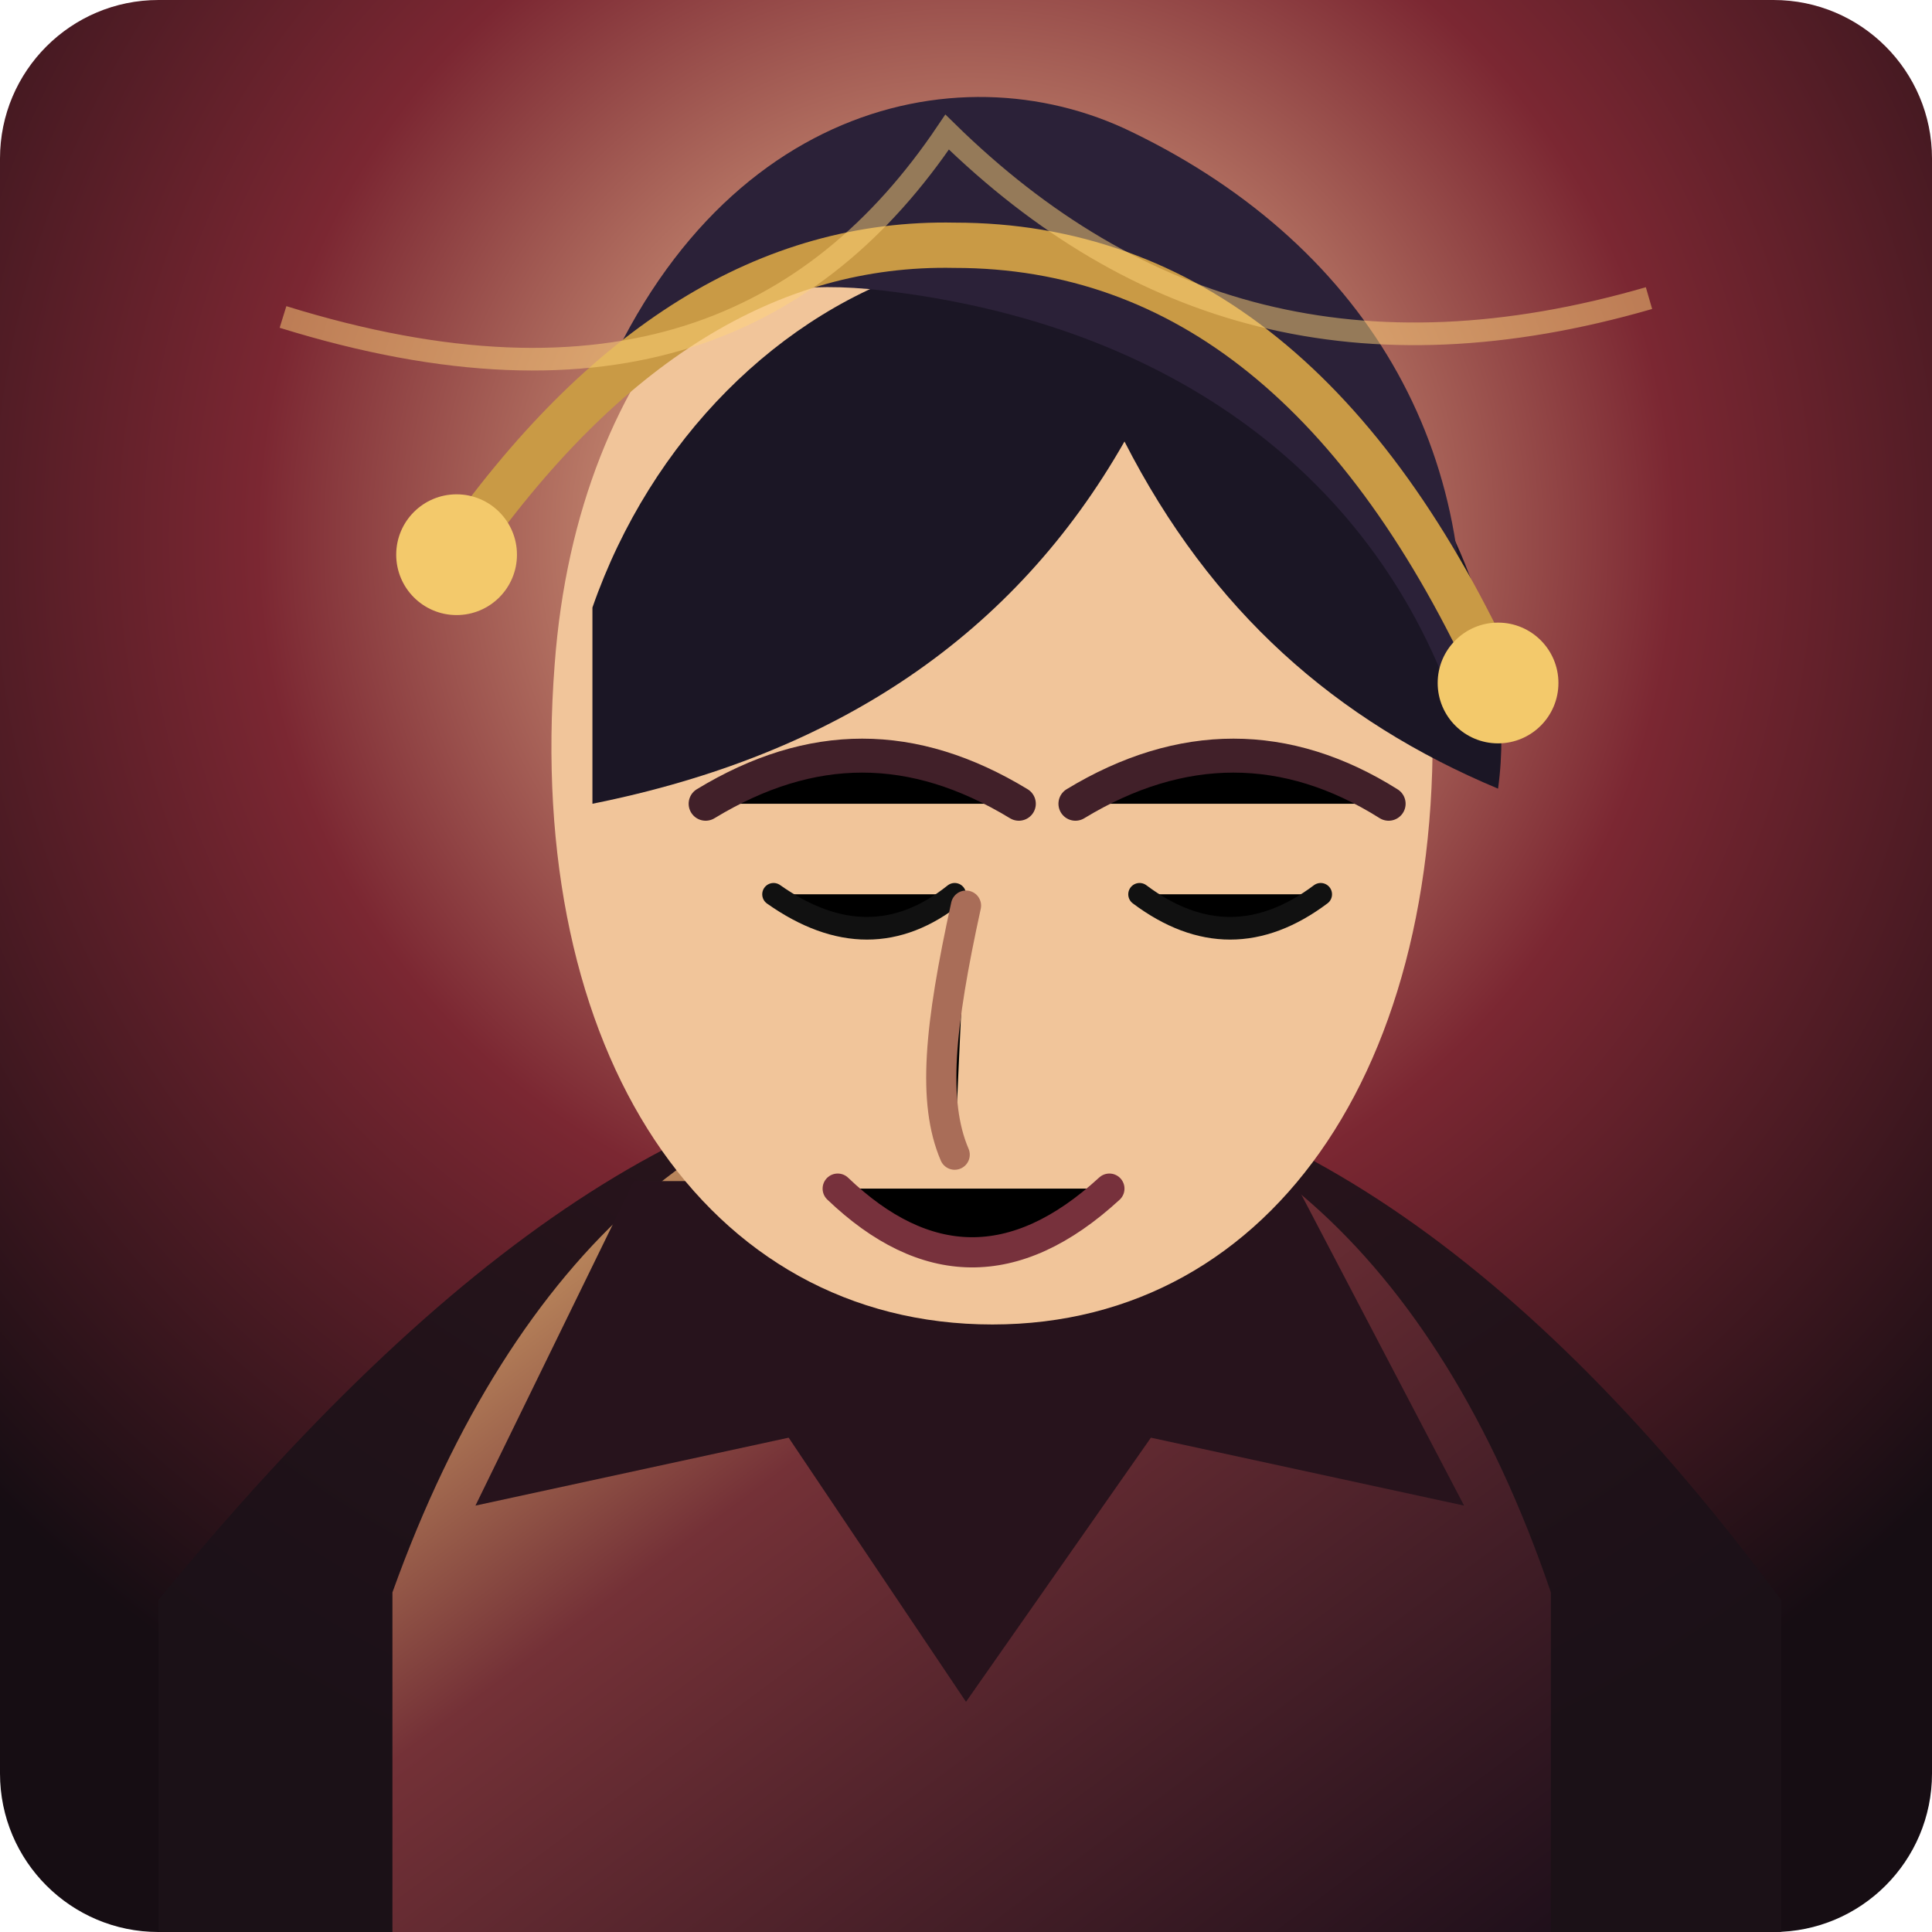
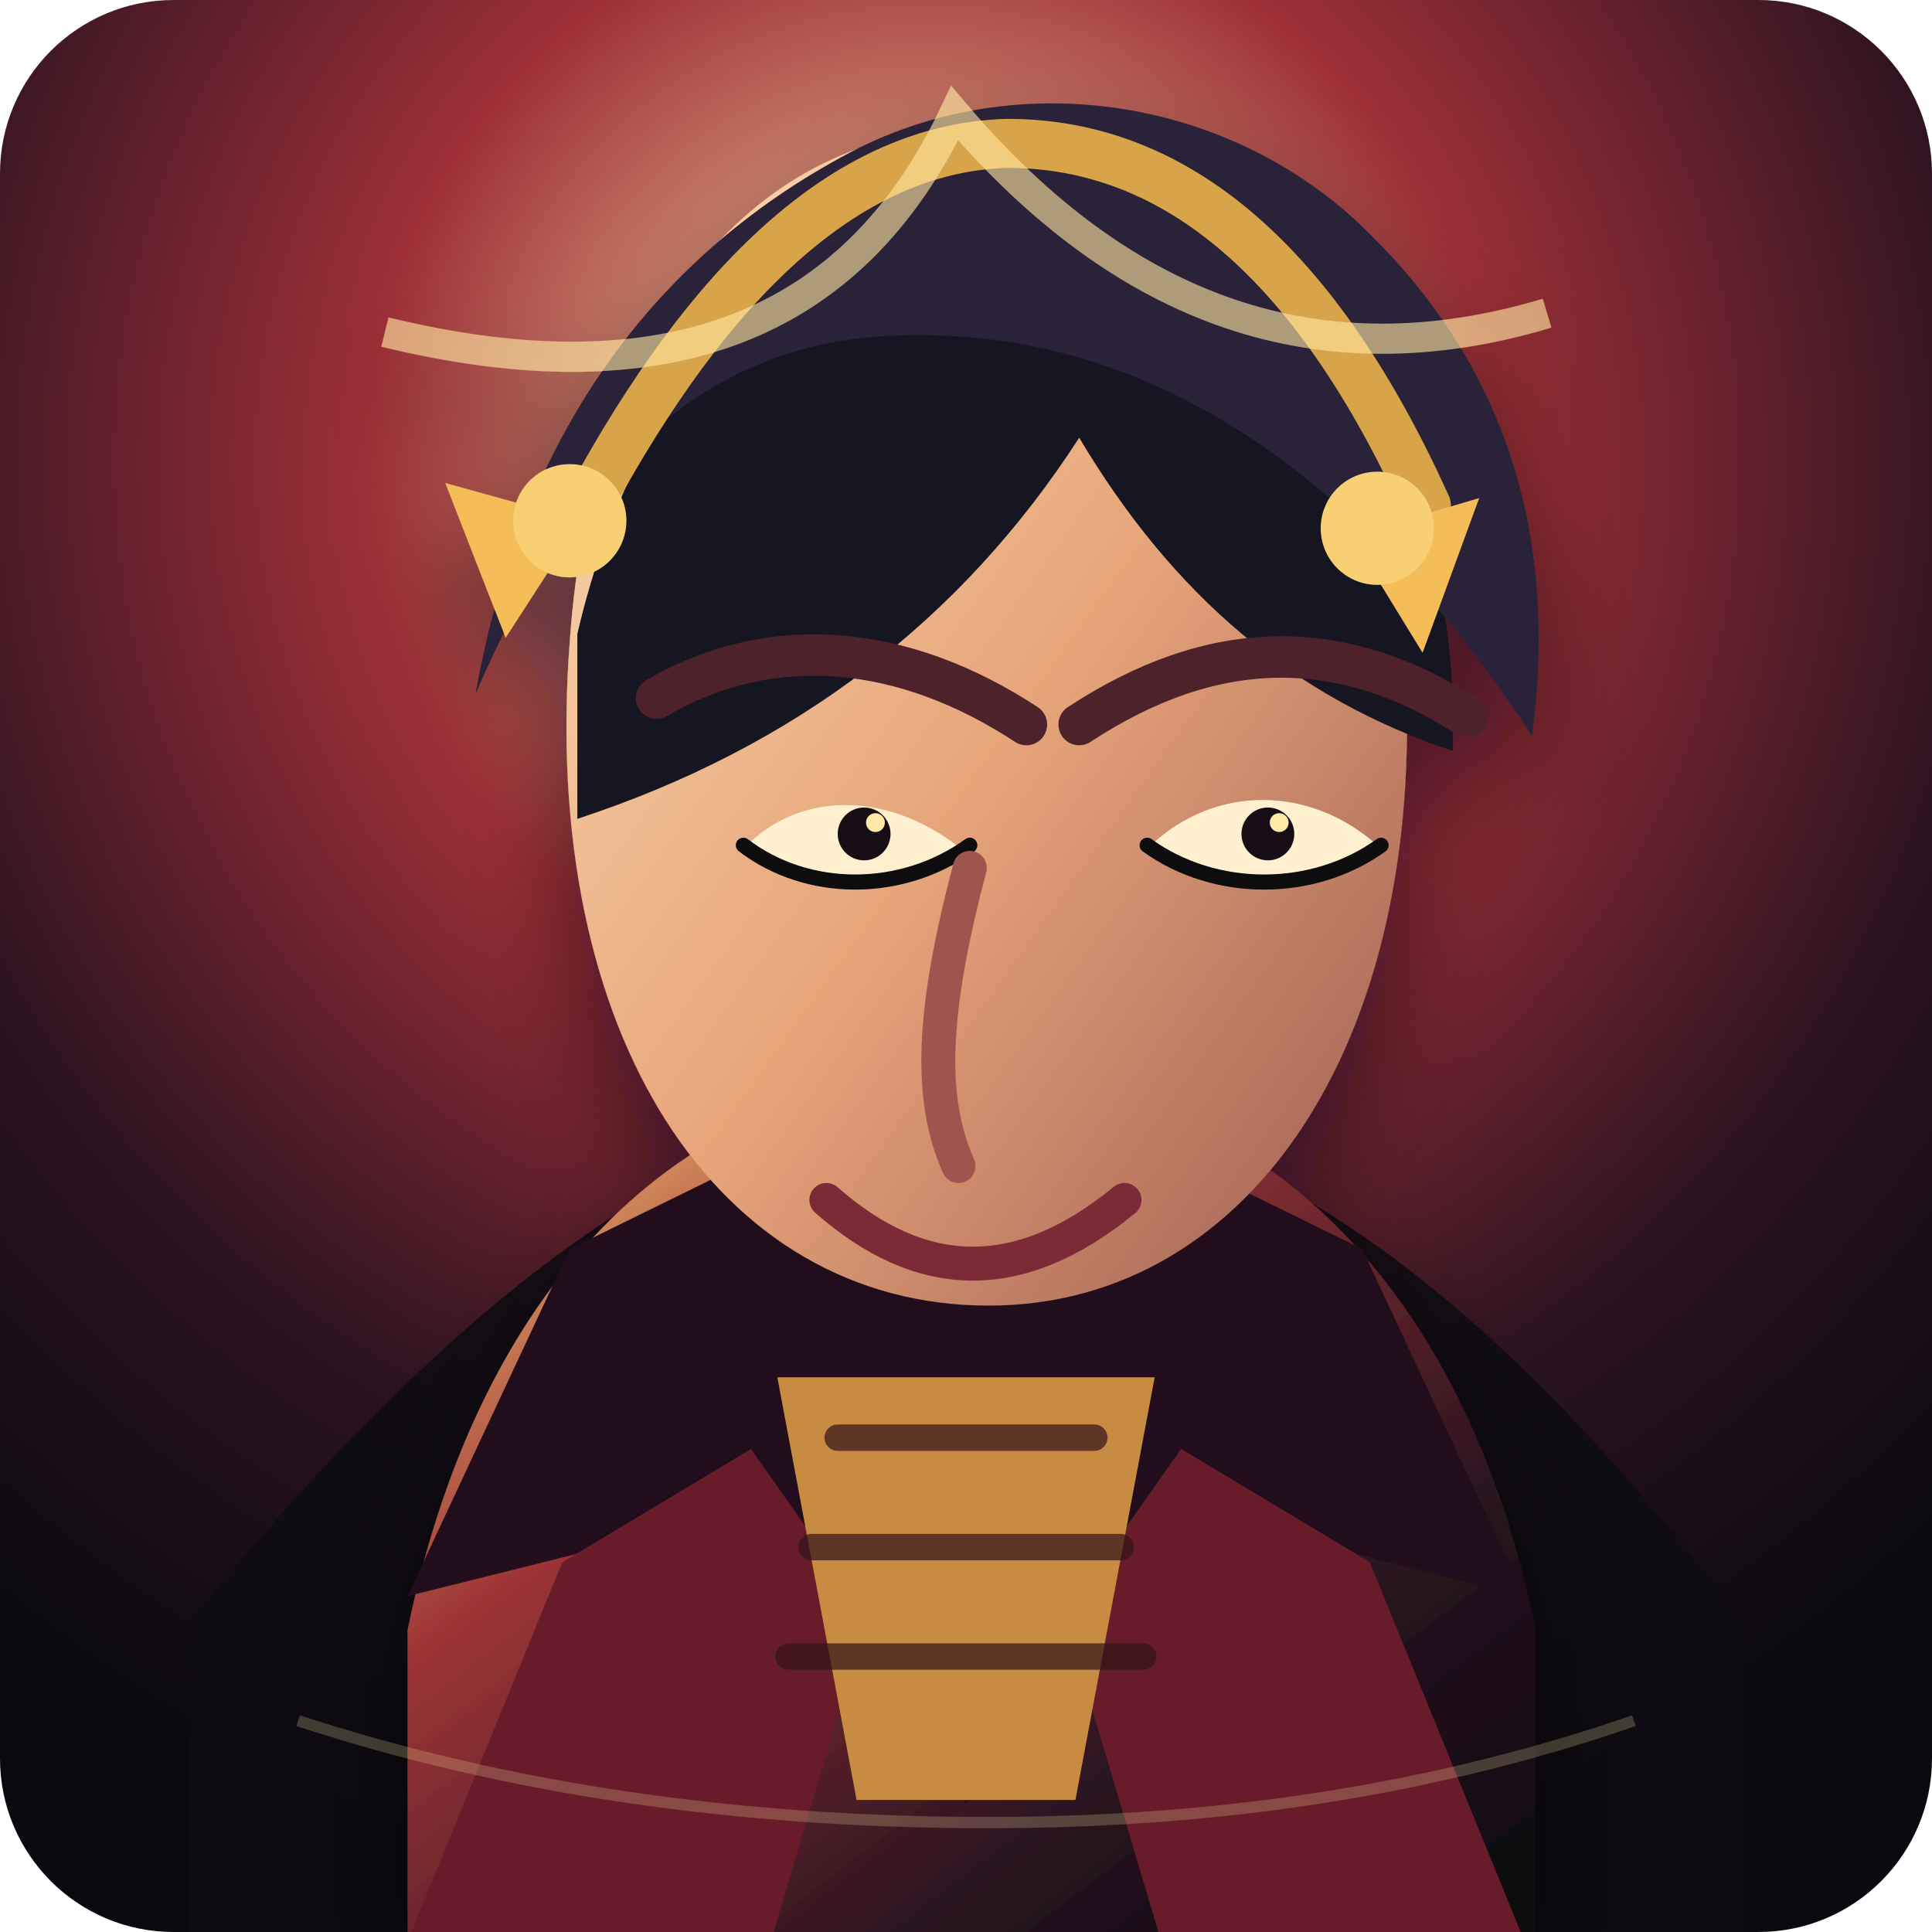
- <svg xmlns="http://www.w3.org/2000/svg" viewBox="0 0 512 512" role="img" aria-label="anime warlord portrait">
+ <svg xmlns="http://www.w3.org/2000/svg" viewBox="0 0 512 512" role="img" aria-label="detailed anime Cao Cao warlord portrait">
  <defs>
-     <radialGradient id="bg" cx="50%" cy="28%" r="70%">
-       <stop offset="0" stop-color="#ffd6a2" />
-       <stop offset="0.52" stop-color="#7b2732" />
-       <stop offset="1" stop-color="#160d13" />
+     <radialGradient id="bg" cx="48%" cy="24%" r="76%">
+       <stop offset="0" stop-color="#ffe1a9" />
+       <stop offset="0.38" stop-color="#9d2f37" />
+       <stop offset="0.72" stop-color="#2b1320" />
+       <stop offset="1" stop-color="#0b0910" />
    </radialGradient>
+     <linearGradient id="skin" x1="0" x2="1" y1="0" y2="1">
+       <stop offset="0" stop-color="#ffe0b8" />
+       <stop offset="0.52" stop-color="#e6a579" />
+       <stop offset="1" stop-color="#9b5a51" />
+     </linearGradient>
    <linearGradient id="armor" x1="0" x2="1" y1="0" y2="1">
-       <stop offset="0" stop-color="#f1ca78" />
-       <stop offset="0.4" stop-color="#743137" />
-       <stop offset="1" stop-color="#20101b" />
+       <stop offset="0" stop-color="#ffd57c" />
+       <stop offset="0.34" stop-color="#9d3436" />
+       <stop offset="0.72" stop-color="#2a1420" />
+       <stop offset="1" stop-color="#09070d" />
    </linearGradient>
+     <filter id="soft" x="-20%" y="-20%" width="140%" height="140%">
+       <feDropShadow dx="0" dy="14" stdDeviation="14" flood-color="#050308" flood-opacity=".55" />
+     </filter>
  </defs>
-   <rect width="512" height="512" rx="42" fill="url(#bg)" />
-   <path d="M42 424c77-94 147-141 215-141 77 0 149 52 215 141v88H42z" fill="#1b1118" opacity="0.88" />
-   <path d="M104 422c33-92 89-138 153-138 67 0 123 47 154 138v90H104z" fill="url(#armor)" />
-   <path d="M168 313l-42 86 83-18 47 70 49-70 83 18-45-86z" fill="#27131c" />
-   <path d="M147 176c6-81 55-133 116-133 63 0 111 54 116 133 7 104-41 175-116 175-76 0-124-72-116-175z" fill="#f1c59a" />
-   <path d="M157 161c31-89 137-136 210-48 18 22 35 60 30 96-43-18-76-47-99-92-29 51-76 83-141 96z" fill="#1b1625" />
-   <path d="M154 116c30-87 99-104 146-81 64 31 95 88 86 154-21-62-75-103-152-112-42-5-63 11-80 39z" fill="#2b2138" />
-   <path d="M187 213c28-17 55-17 83 0" stroke="#412029" stroke-width="9" stroke-linecap="round" />
-   <path d="M285 213c28-17 56-17 83 0" stroke="#412029" stroke-width="9" stroke-linecap="round" />
-   <path d="M205 237c17 12 33 12 48 0M302 237c16 12 32 12 48 0" stroke="#111" stroke-width="6" stroke-linecap="round" />
-   <path d="M256 240c-7 32-9 52-3 66" stroke="#a96d58" stroke-width="8" stroke-linecap="round" />
-   <path d="M222 315c23 22 47 23 72 0" stroke="#77313c" stroke-width="8" stroke-linecap="round" />
-   <path d="M121 147c39-56 83-83 132-82 61 0 109 39 144 116" fill="none" stroke="#c99a45" stroke-width="12" stroke-linecap="round" />
-   <circle cx="121" cy="147" r="16" fill="#f3c96b" />
-   <circle cx="397" cy="181" r="16" fill="#f3c96b" />
-   <path d="M75 84c87 27 141 3 176-49 50 49 110 66 186 44" fill="none" stroke="#ffd37a" stroke-width="6" opacity="0.5" />
+   <rect width="512" height="512" rx="46" fill="url(#bg)" />
+   <path d="M50 430c75-92 142-139 205-139 70 0 138 47 207 139v82H50z" fill="#0e0b12" opacity=".88" />
+   <g filter="url(#soft)">
+     <path d="M108 432c18-88 70-147 148-147 79 0 133 58 151 147v80H108z" fill="url(#armor)" />
+     <path d="M151 331l-43 92 84-21 64 76 64-76 84 21-43-92-55-27H206z" fill="#21101a" />
+     <path d="M149 414l50-30 31 44-25 84h-96zM363 414l-50-30-31 44 25 84h96z" fill="#671f29" />
+     <path d="M206 365h100l-21 112h-58z" fill="#c88b42" />
+     <path d="M222 381h68M215 410h82M209 439h94" stroke="#35151a" stroke-width="7" stroke-linecap="round" opacity=".72" />
+     <path d="M151 170c6-86 50-136 108-136 63 0 106 53 113 136 8 104-40 176-110 176-72 0-119-72-111-176z" fill="url(#skin)" />
+     <path d="M153 168c17-73 65-123 113-123 72 0 122 72 119 154-42-14-74-41-99-83-31 48-75 82-133 101z" fill="#181420" />
+     <path d="M126 184c12-68 47-117 102-145 45-22 101-12 136 24 35 35 49 79 42 132-48-73-105-109-170-106-48 2-84 34-110 95z" fill="#2b2039" />
+     <path d="M174 185c31-18 66-14 98 7M286 192c35-23 69-24 103-2" fill="none" stroke="#4e202a" stroke-width="11" stroke-linecap="round" />
+     <path d="M198 224c15-15 39-14 58 2-17 13-42 12-58-2zM305 224c17-16 42-16 60 0-17 14-43 14-60 0z" fill="#fff1cf" />
+     <circle cx="229" cy="221" r="7" fill="#141018" />
+     <circle cx="336" cy="221" r="7" fill="#141018" />
+     <circle cx="232" cy="218" r="2.5" fill="#ffe8a8" />
+     <circle cx="339" cy="218" r="2.5" fill="#ffe8a8" />
+     <path d="M197 224c17 13 42 13 60 0M304 224c18 13 44 13 62 0" fill="none" stroke="#0b0710" stroke-width="4" stroke-linecap="round" />
+     <path d="M257 230c-10 38-11 61-3 79" fill="none" stroke="#9e554d" stroke-width="9" stroke-linecap="round" />
+     <path d="M219 318c25 22 51 23 79 0" fill="none" stroke="#7b2b36" stroke-width="9" stroke-linecap="round" />
+     <path d="M159 128c33-59 69-89 108-90 45 0 82 32 111 96" fill="none" stroke="#d7a448" stroke-width="13" stroke-linecap="round" />
+     <path d="M102 88c74 18 124-1 151-58 45 53 97 71 157 53" fill="none" stroke="#ffe6a2" stroke-width="8" opacity=".62" />
+     <path d="M118 128l36 10-20 31zM392 132l-34 10 19 31z" fill="#f5bd58" />
+     <circle cx="151" cy="138" r="15" fill="#f8cf73" />
+     <circle cx="365" cy="140" r="15" fill="#f8cf73" />
+   </g>
+   <path d="M79 456c55 18 116 27 183 27 62 0 119-9 171-27" fill="none" stroke="#ffe6a2" stroke-width="3" opacity=".22" />
</svg>
